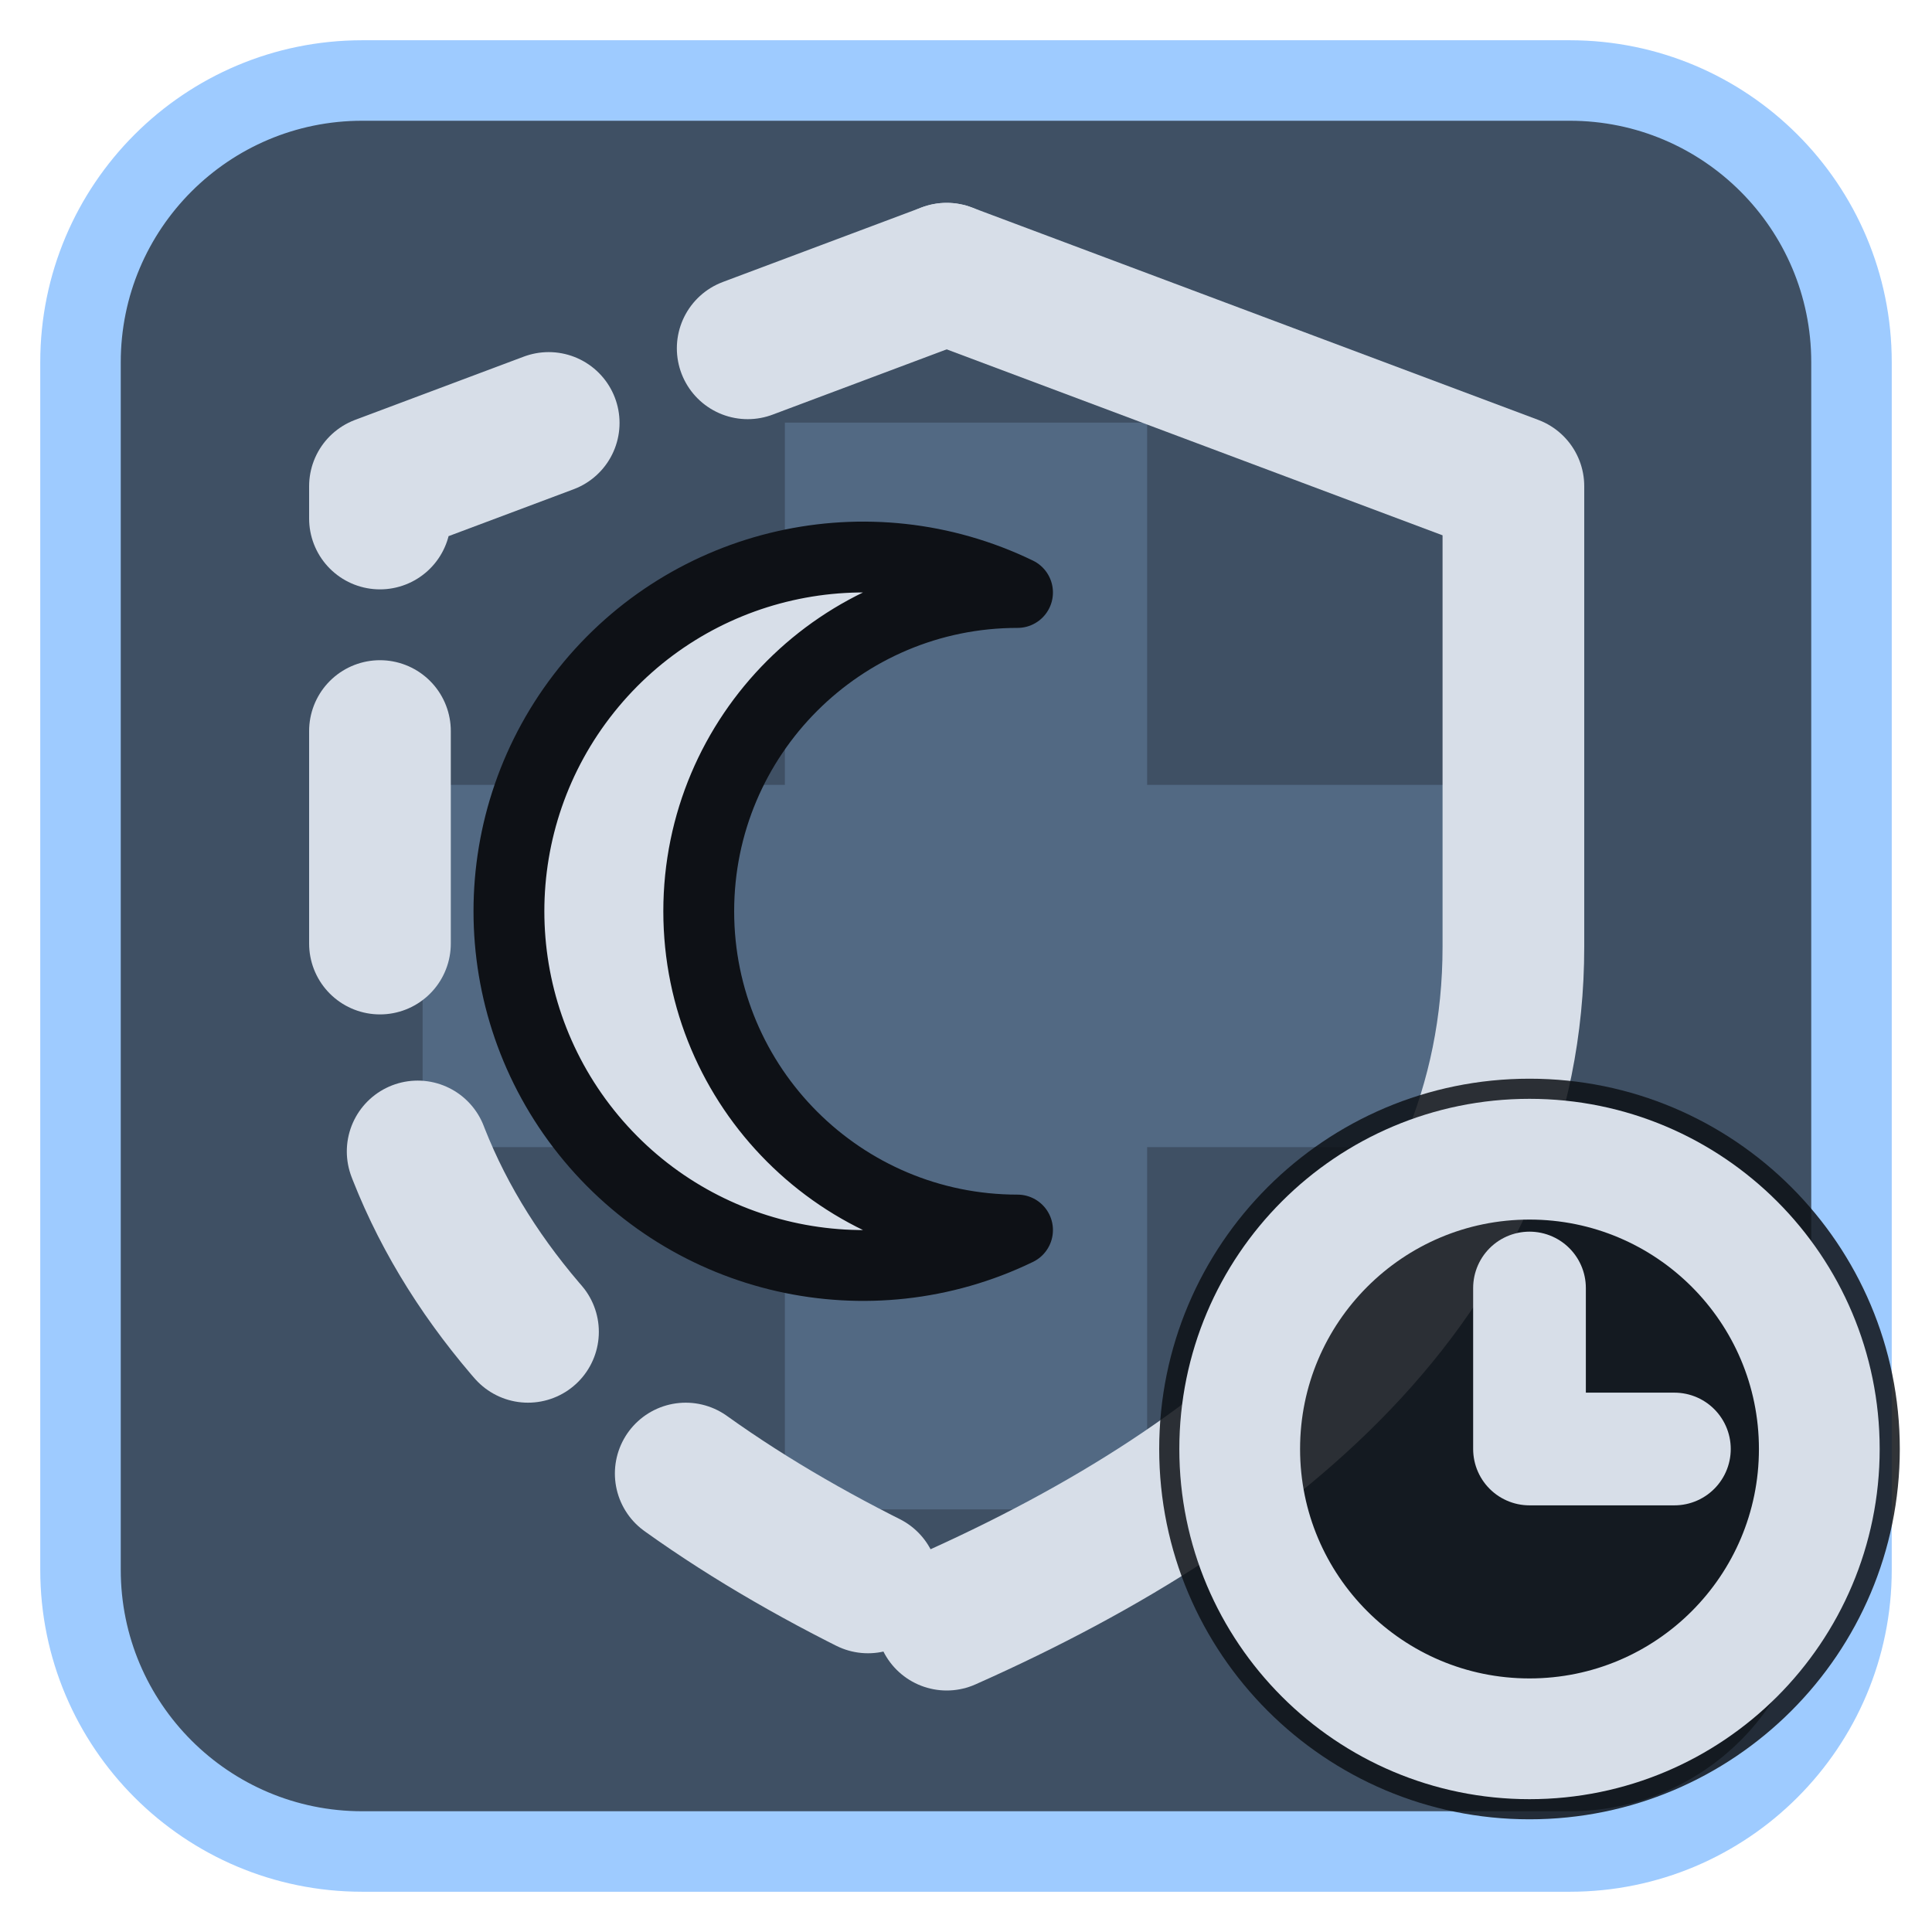
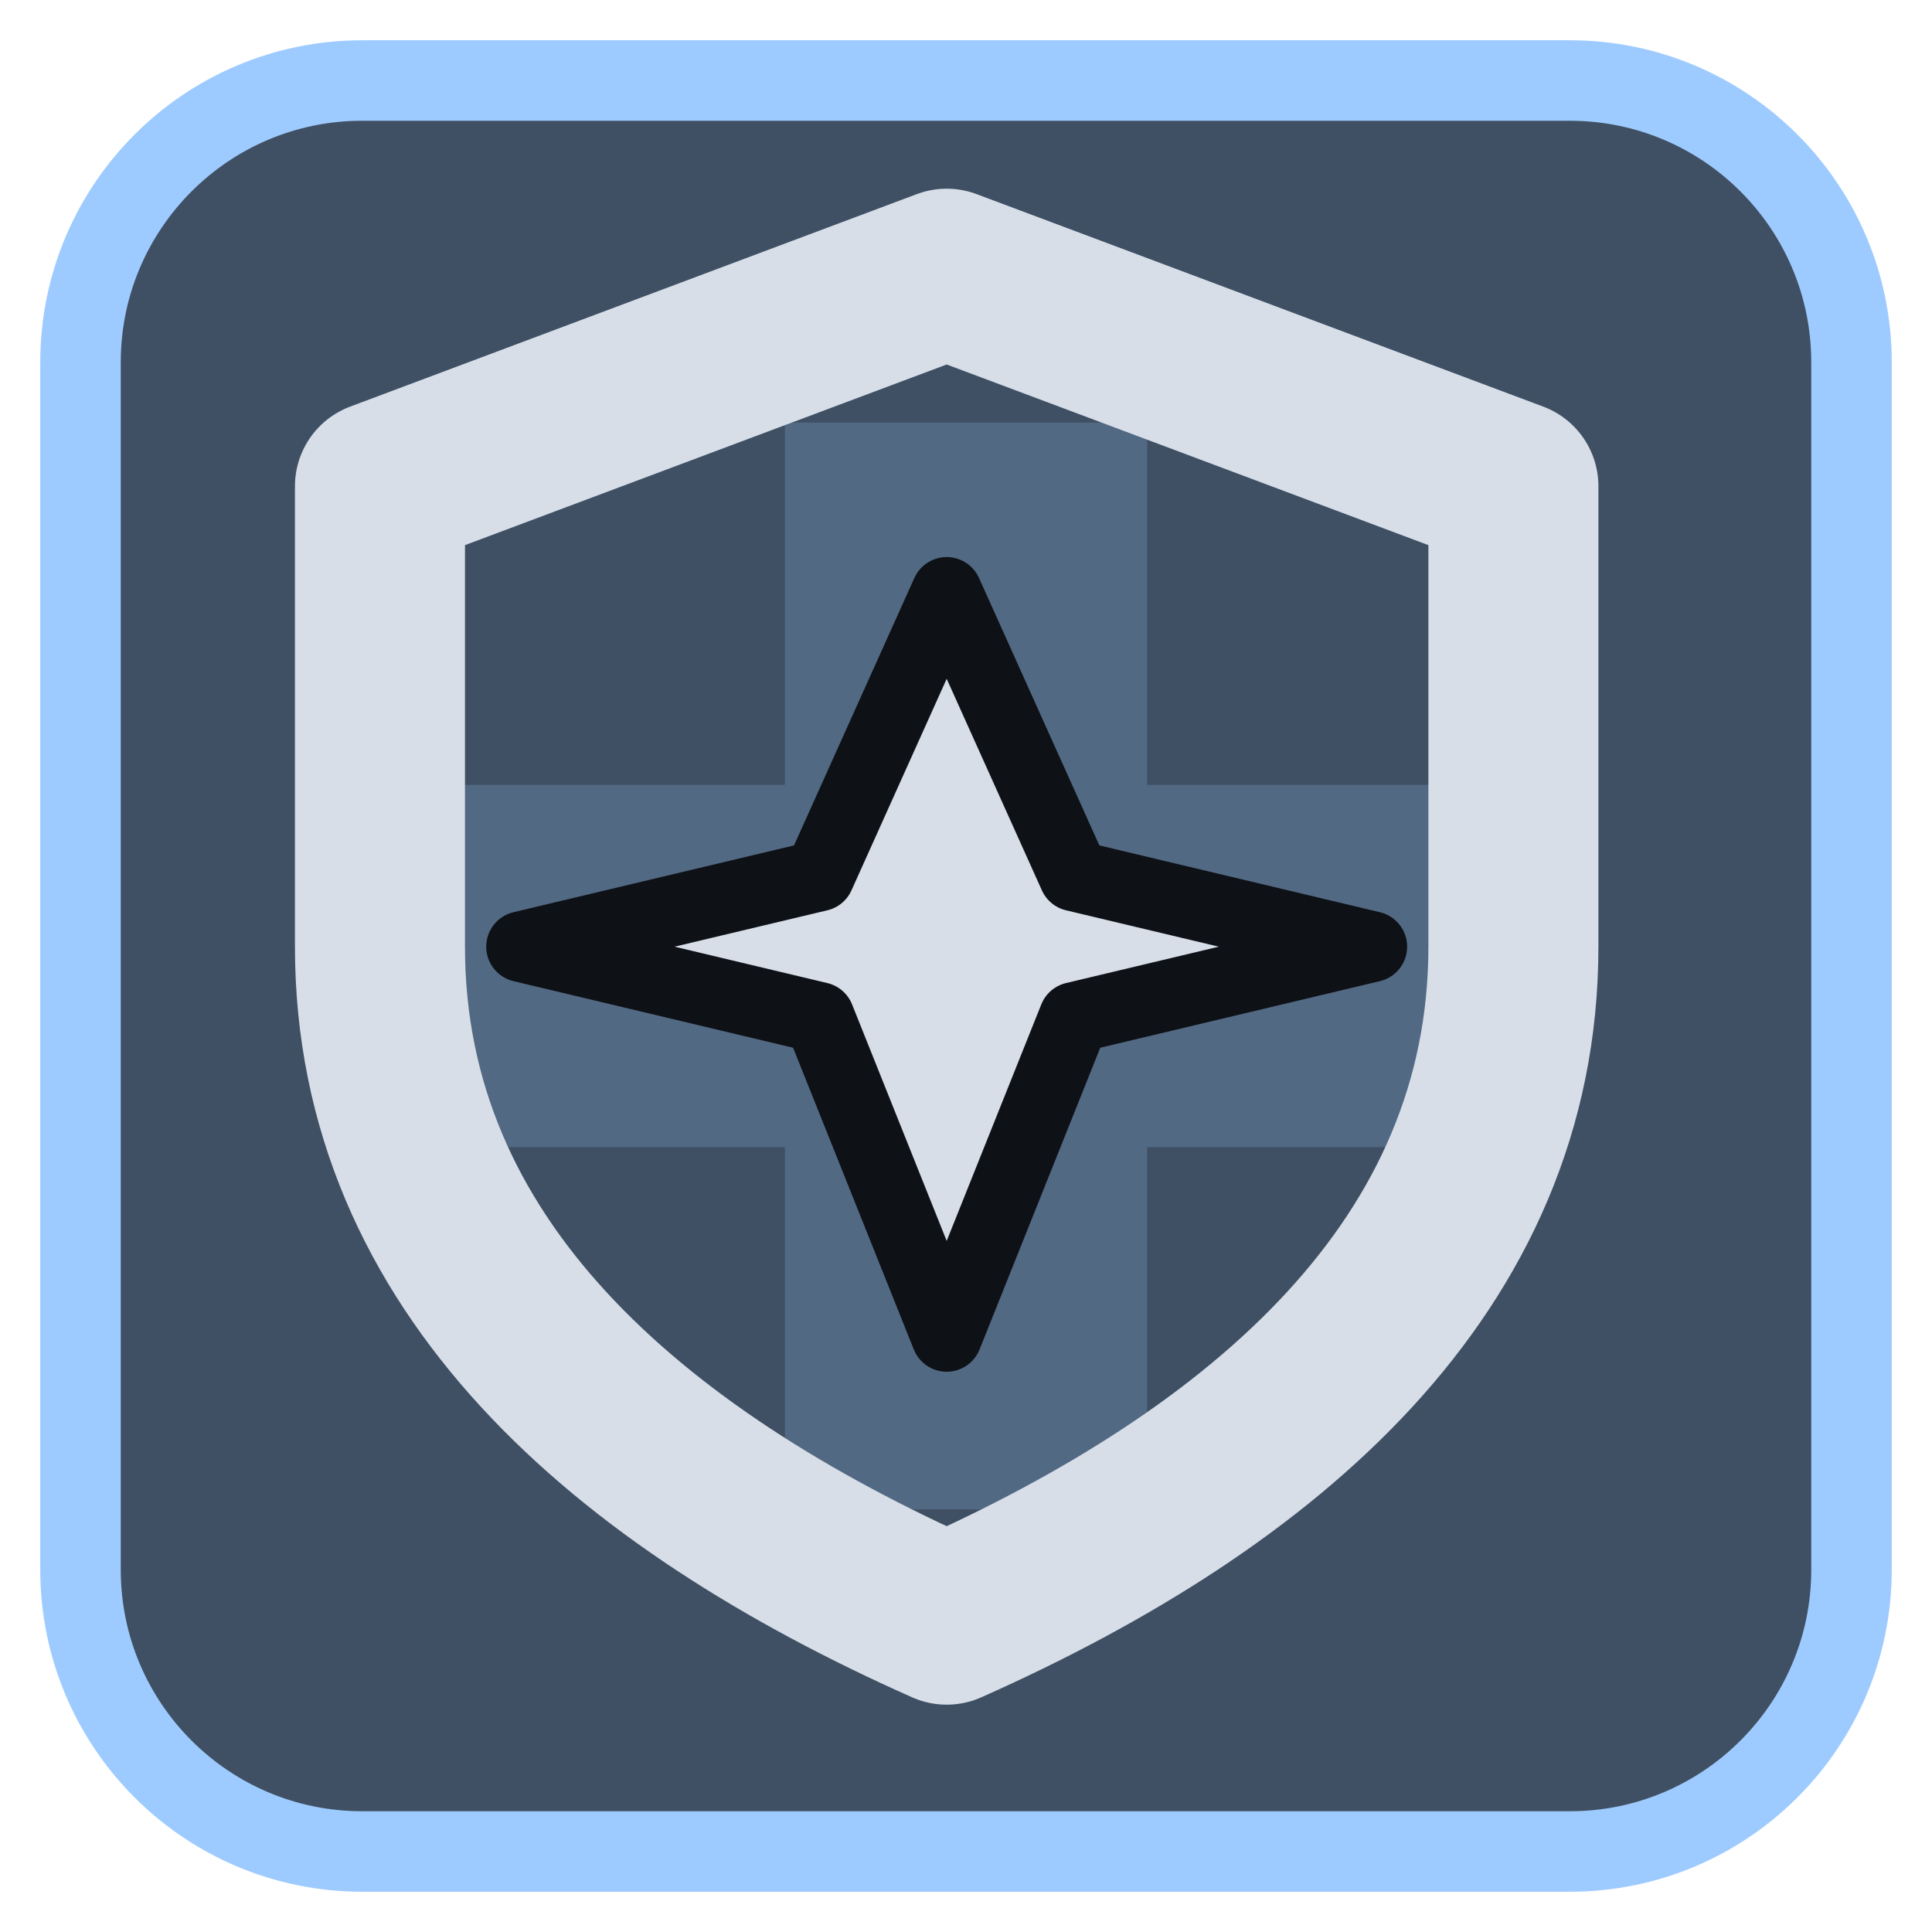
<svg xmlns="http://www.w3.org/2000/svg" viewBox="0 0 24 24" width="24" height="24">
  <rect x="1" y="1" width="22" height="22" rx="3.5" fill="#3f5064" stroke="#9ecbff" stroke-width="1" />
  <g opacity="0.2" transform="translate(3,3) scale(0.75)">
    <path d="M9 3h6v6h6v6h-6v6H9v-6H3V9h6z" fill="#9ecbff" />
  </g>
  <g transform="translate(1.2,1.2) scale(0.88)">
-     <path d="M12 2.5L20 5.5V12C20 16.5 16.5 19.5 12 21.5" fill="none" stroke="#d7dee8" stroke-width="2" stroke-linecap="round" stroke-linejoin="round" />
-     <path d="M12 2.5L4 5.5V12C4 16.5 7.5 19.5 12 21.5" fill="none" stroke="#d7dee8" stroke-width="2" stroke-linecap="round" stroke-linejoin="round" stroke-dasharray="3 3" />
-     <path d="M13 7a5 5 0 1 0 0 9a4 4 0 0 1 0-9z" fill="#d7dee8" stroke="#0e1116" stroke-width="1" stroke-linejoin="round" />
+     <path d="M12 2.5L20 5.5V12C20 16.5 16.5 19.5 12 21.5C7.5 19.5 4 16.5 4 12V5.5Z" fill="none" stroke="#d7dee8" stroke-width="2.4" stroke-linecap="round" stroke-linejoin="round" />
+     <path d="M12 7L13.8 11L18 12L13.8 13L12 17.5L10.2 13L6 12L10.2 11Z" fill="#d7dee8" stroke="#0e1116" stroke-width="1" stroke-linejoin="round" />
  </g>
-   <circle cx="19" cy="18" r="4.6" fill="#0e1116" fill-opacity="0.85" />
-   <circle cx="19" cy="18" r="3.6" fill="none" stroke="#d7dee8" stroke-width="1.5" stroke-linecap="round" stroke-linejoin="round" />
-   <path d="M19 16V18H20.8" fill="none" stroke="#d7dee8" stroke-width="1.4" stroke-linecap="round" stroke-linejoin="round" />
</svg>
